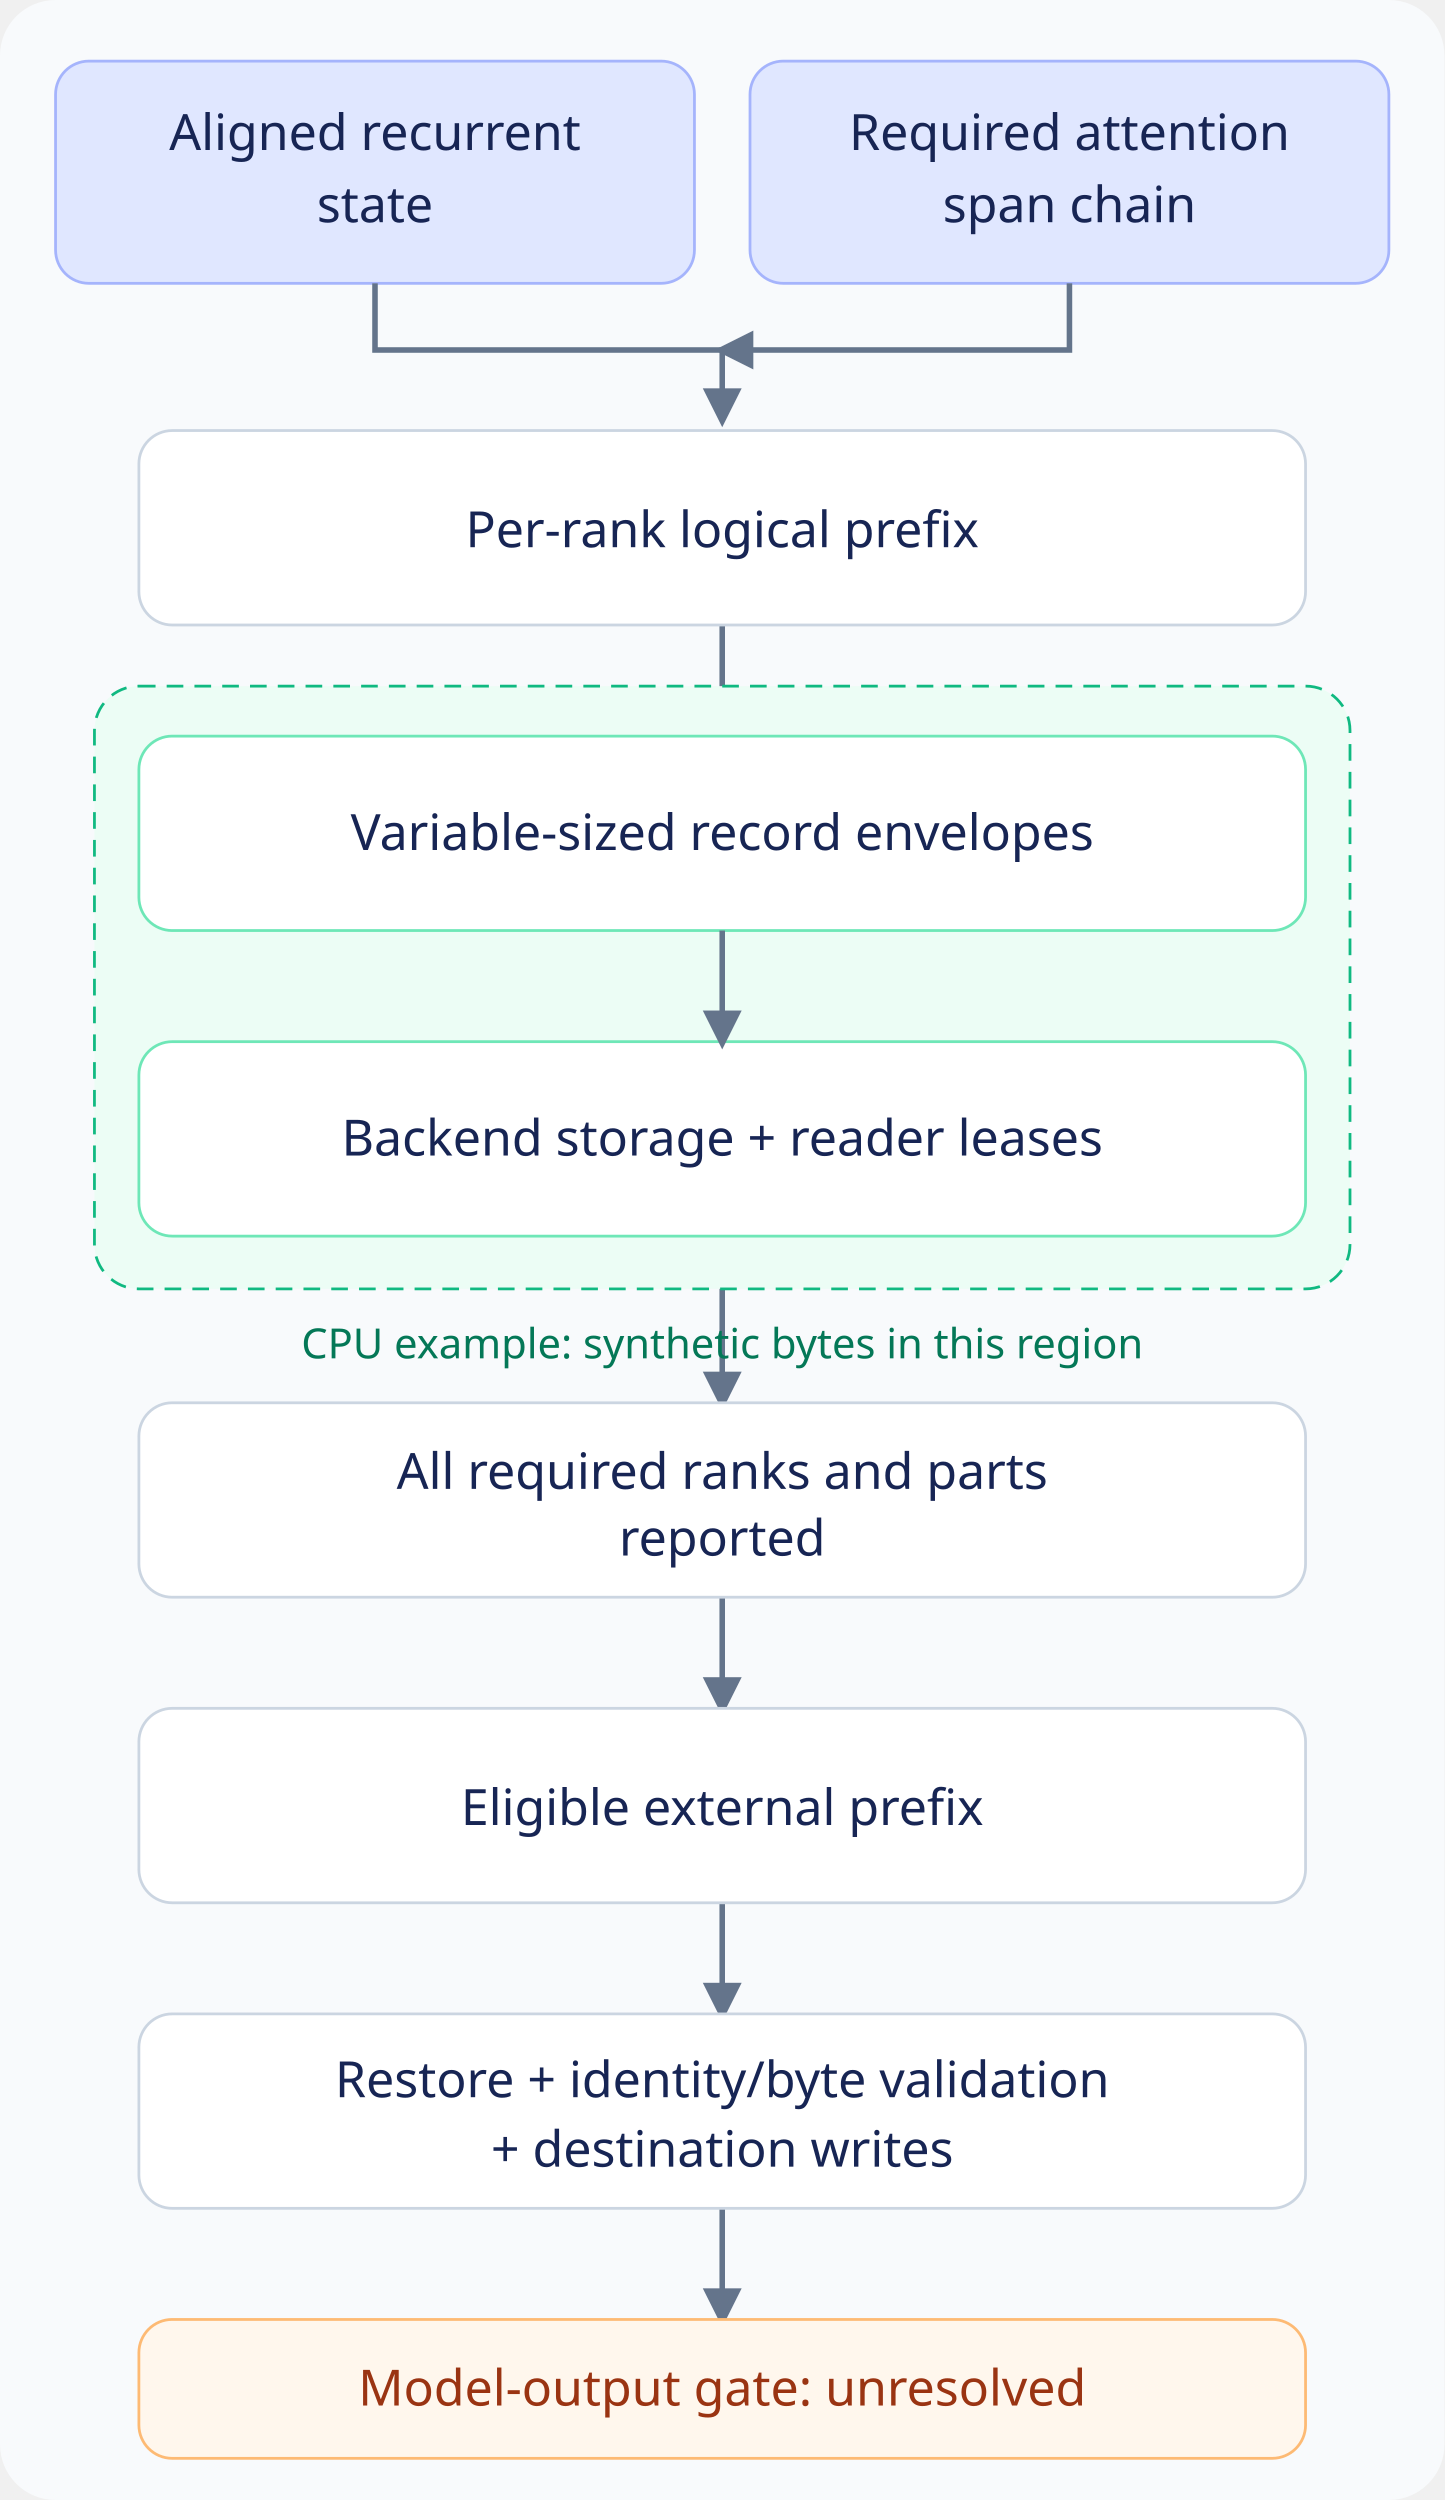
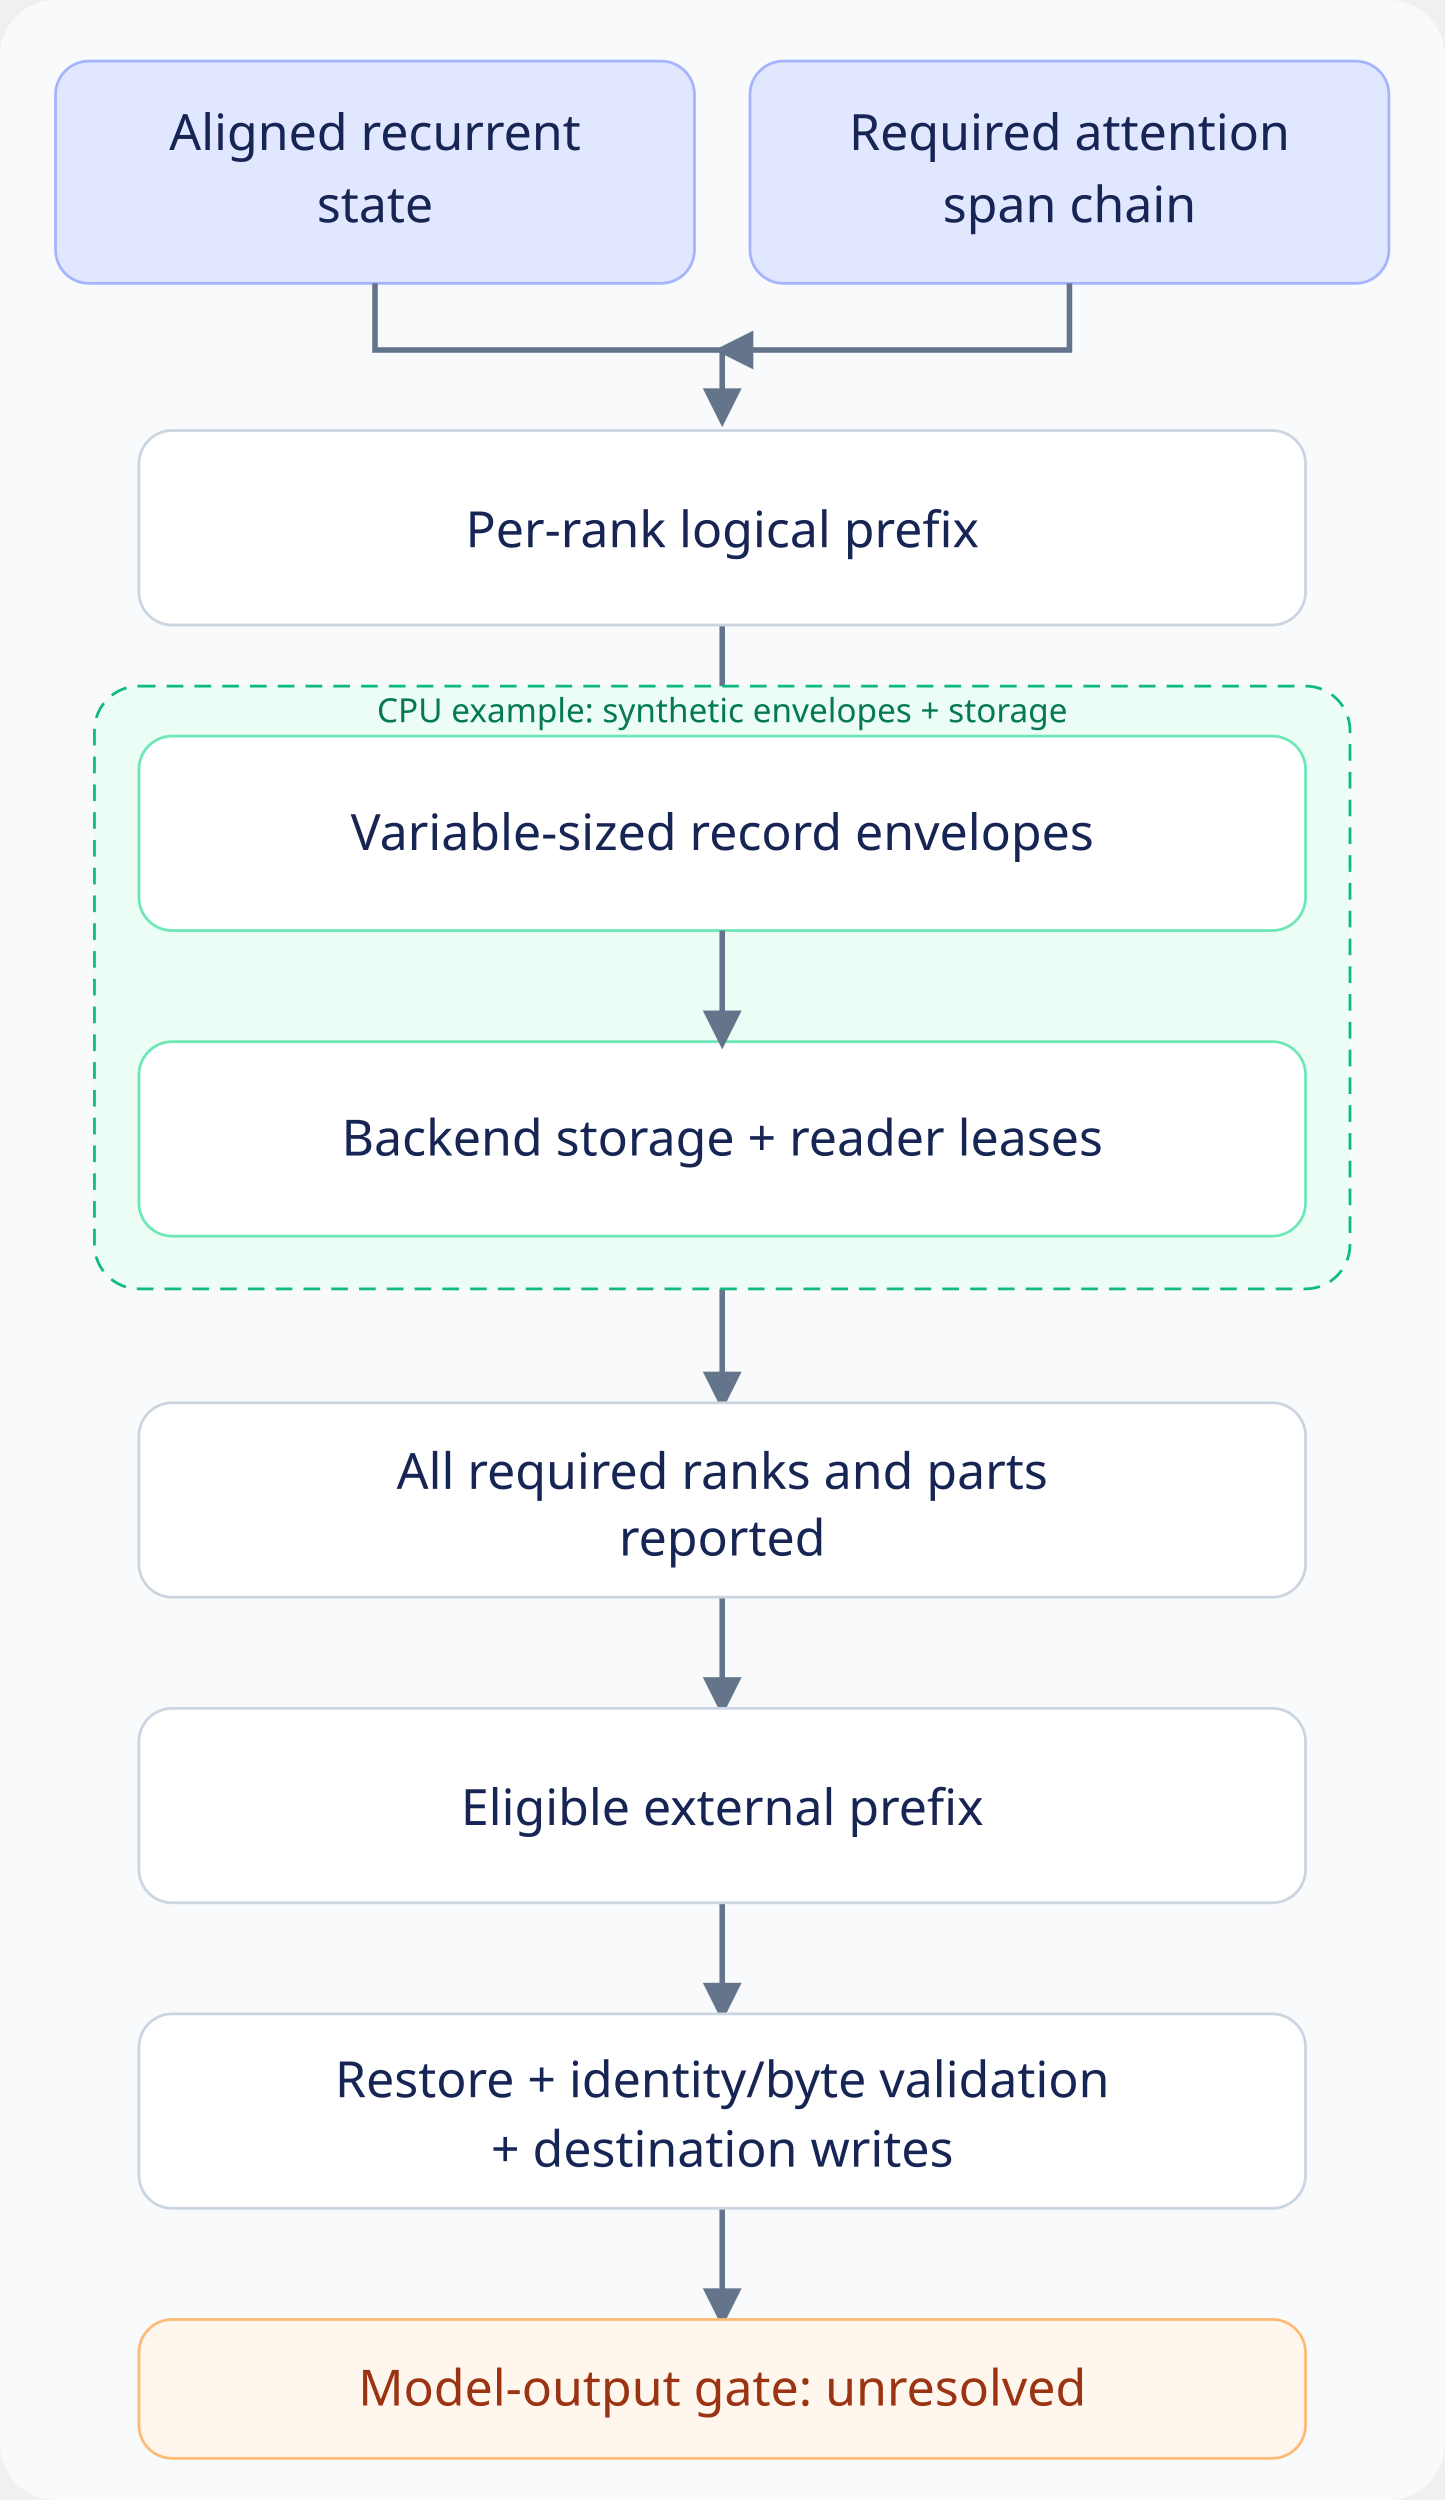
<svg xmlns="http://www.w3.org/2000/svg" viewBox="0 0 520 900" role="img" aria-labelledby="title desc">
  <defs>
    <marker id="arrow" viewBox="0 0 10 10" refX="8" refY="5" markerWidth="7" markerHeight="7" orient="auto-start-reverse">
      <path d="M0 0L10 5L0 10z" fill="#64748b" />
    </marker>
  </defs>
  <rect width="520" height="900" rx="20" fill="#f8fafc" />
  <g font-family="system-ui, sans-serif" font-size="18" text-anchor="middle" fill="#172554">
    <g fill="#e0e7ff" stroke="#a5b4fc">
      <rect x="20" y="22" width="230" height="80" rx="12" />
      <rect x="270" y="22" width="230" height="80" rx="12" />
    </g>
    <text x="135" y="54">Aligned recurrent</text>
    <text x="135" y="80">state</text>
    <text x="385" y="54">Required attention</text>
    <text x="385" y="80">span chain</text>
    <g stroke="#64748b" stroke-width="2" fill="none" marker-end="url(#arrow)">
      <path d="M135 102V126H260V151" />
      <path d="M385 102V126H260" />
      <path d="M260 225V265" />
      <path d="M260 335V375" />
      <path d="M260 445V505" />
      <path d="M260 575V615" />
      <path d="M260 685V725" />
      <path d="M260 795V835" />
    </g>
    <g fill="white" stroke="#cbd5e1">
      <rect x="50" y="155" width="420" height="70" rx="12" />
      <rect x="50" y="505" width="420" height="70" rx="12" />
      <rect x="50" y="615" width="420" height="70" rx="12" />
      <rect x="50" y="725" width="420" height="70" rx="12" />
    </g>
    <text x="260" y="197">Per-rank logical prefix</text>
    <rect x="34" y="247" width="452" height="217" rx="16" fill="#ecfdf5" stroke="#10b981" stroke-dasharray="6 4" />
    <g fill="white" stroke="#6ee7b7">
      <rect x="50" y="265" width="420" height="70" rx="12" />
      <rect x="50" y="375" width="420" height="70" rx="12" />
    </g>
    <path d="M260 335V375" stroke="#64748b" stroke-width="2" marker-end="url(#arrow)" />
    <text x="260" y="306">Variable-sized record envelopes</text>
    <text x="260" y="416">Backend storage + reader leases</text>
-     <text x="260" y="489" font-size="15" fill="#047857">CPU example: synthetic bytes in this region</text>
+     <text x="260" y="260" font-size="12" fill="#047857">CPU example: synthetic envelopes + storage</text>
    <text x="260" y="536">All required ranks and parts</text>
    <text x="260" y="560">reported</text>
    <text x="260" y="657">Eligible external prefix</text>
    <text x="260" y="755">Restore + identity/byte validation</text>
    <text x="260" y="780">+ destination writes</text>
    <rect x="50" y="835" width="420" height="50" rx="12" fill="#fff7ed" stroke="#fdba74" />
    <text x="260" y="866" fill="#9a3412">Model-output gate: unresolved</text>
  </g>
</svg>
